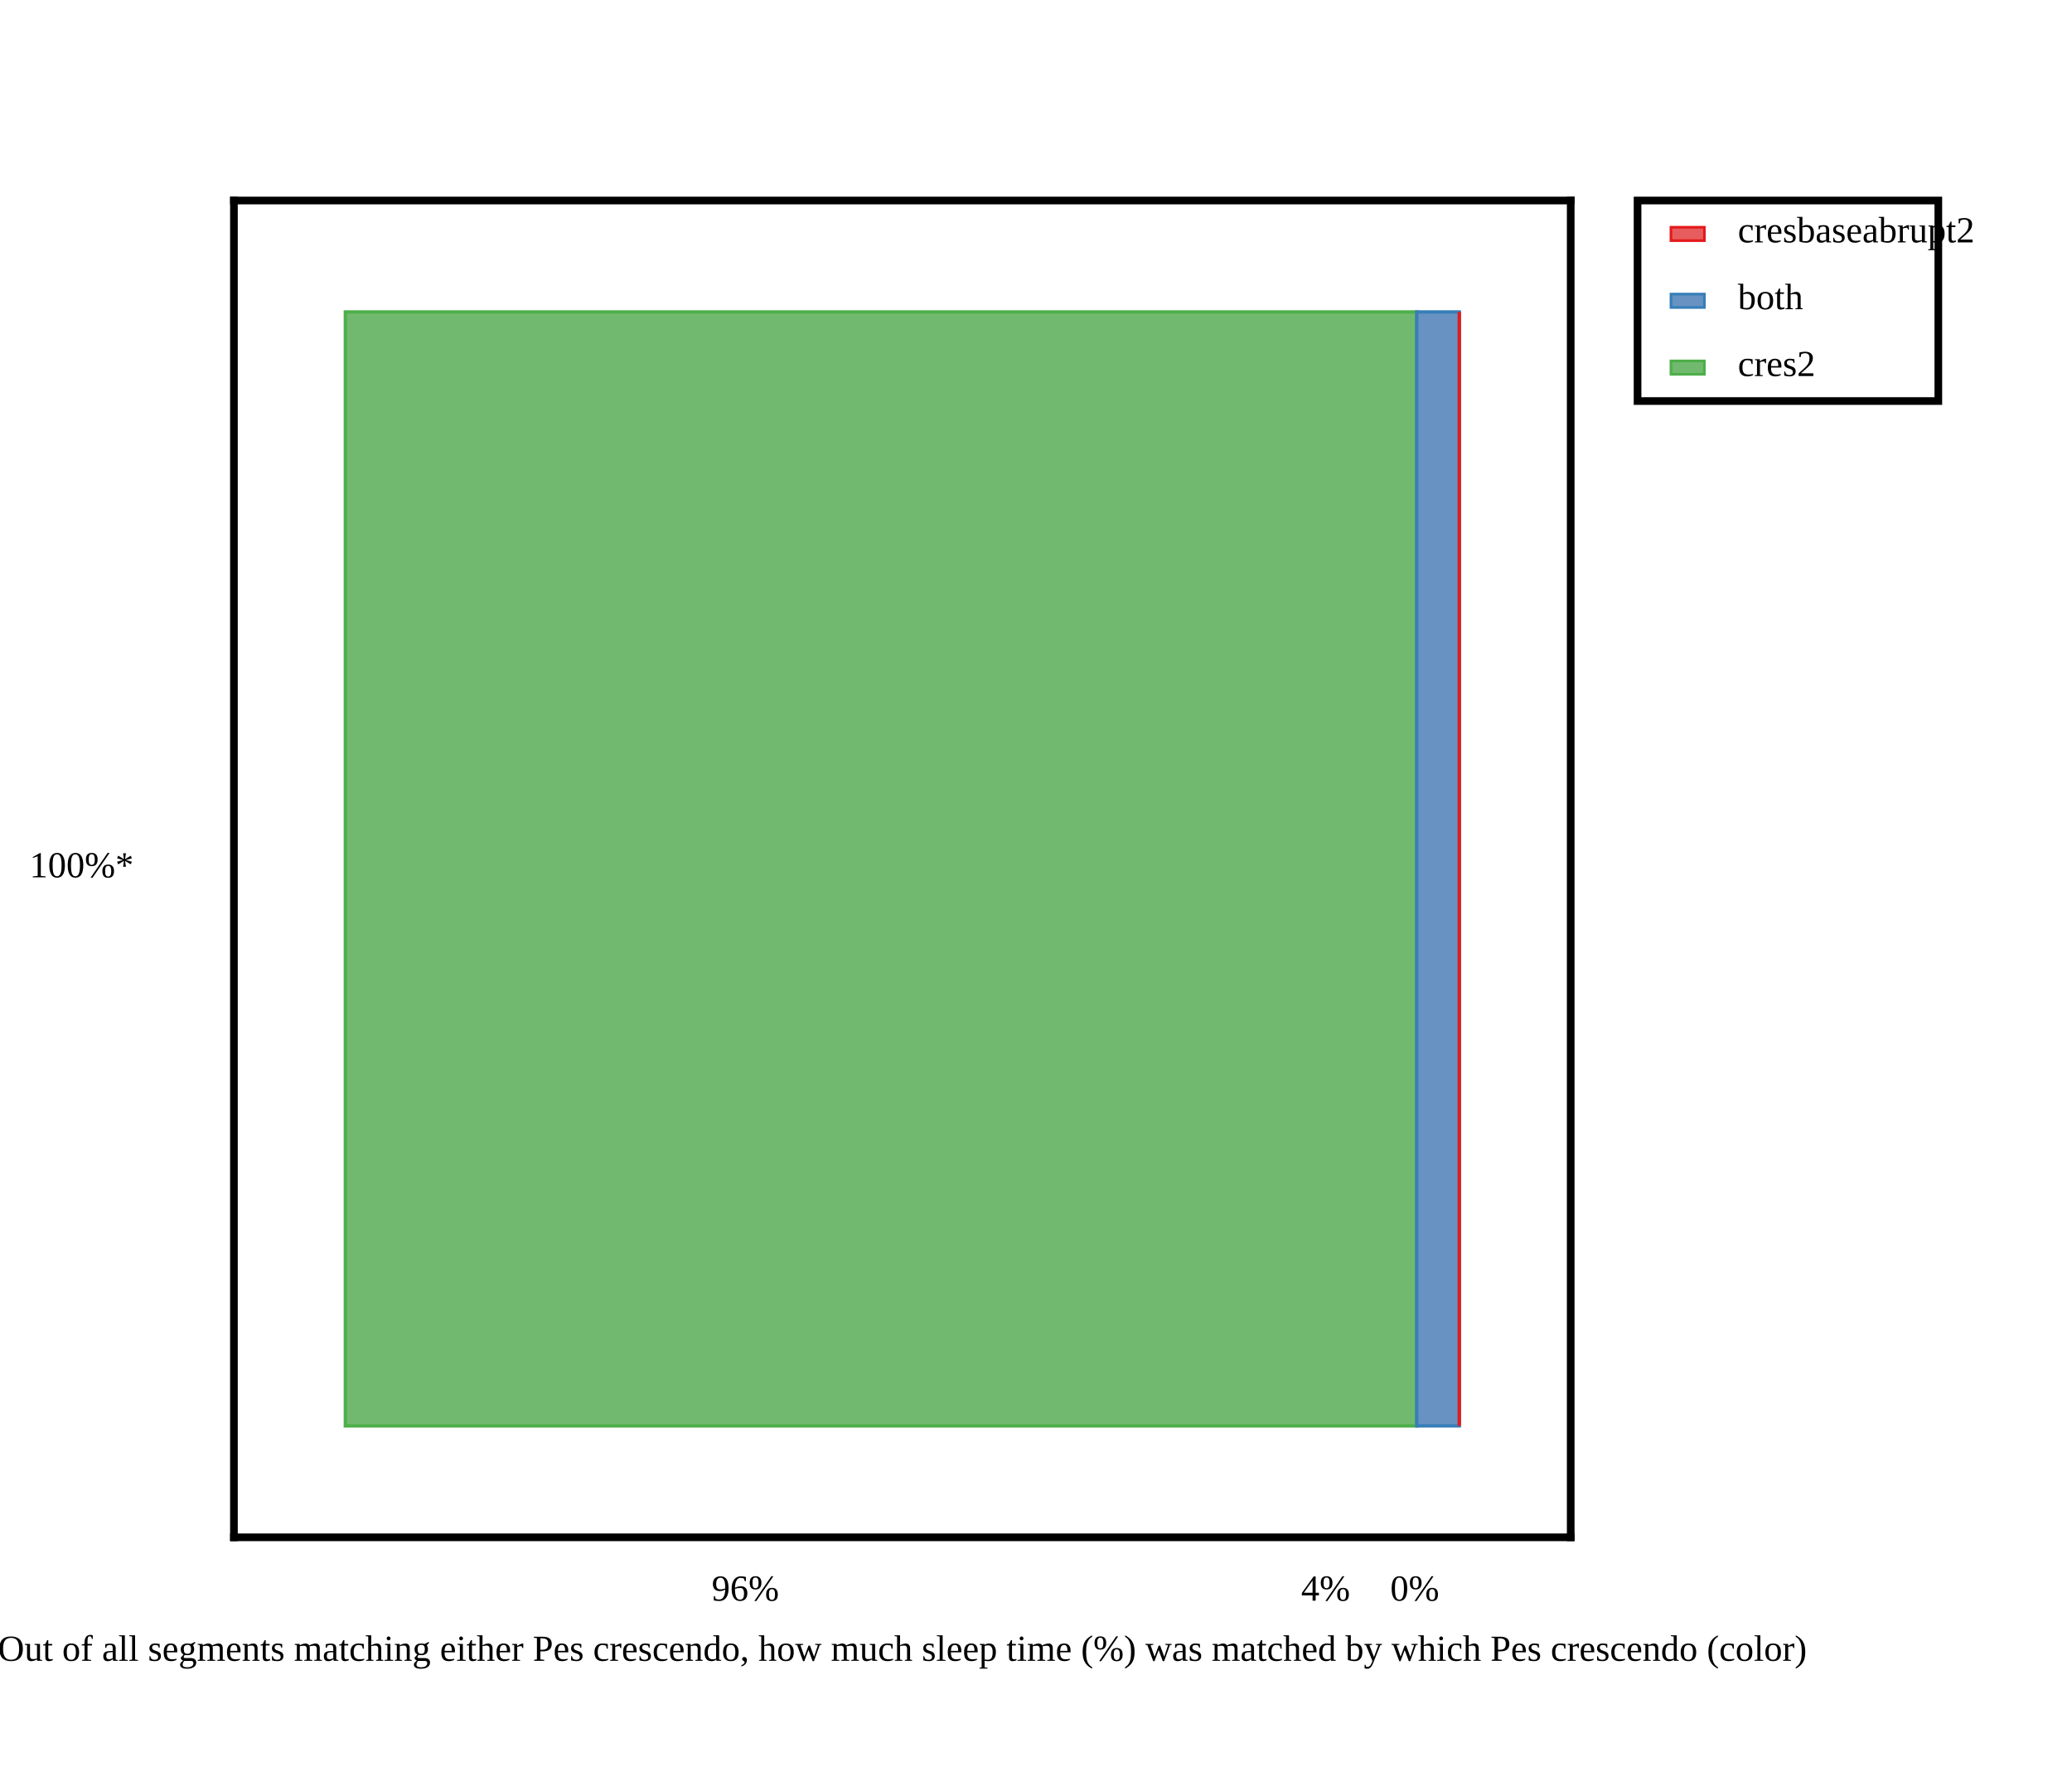
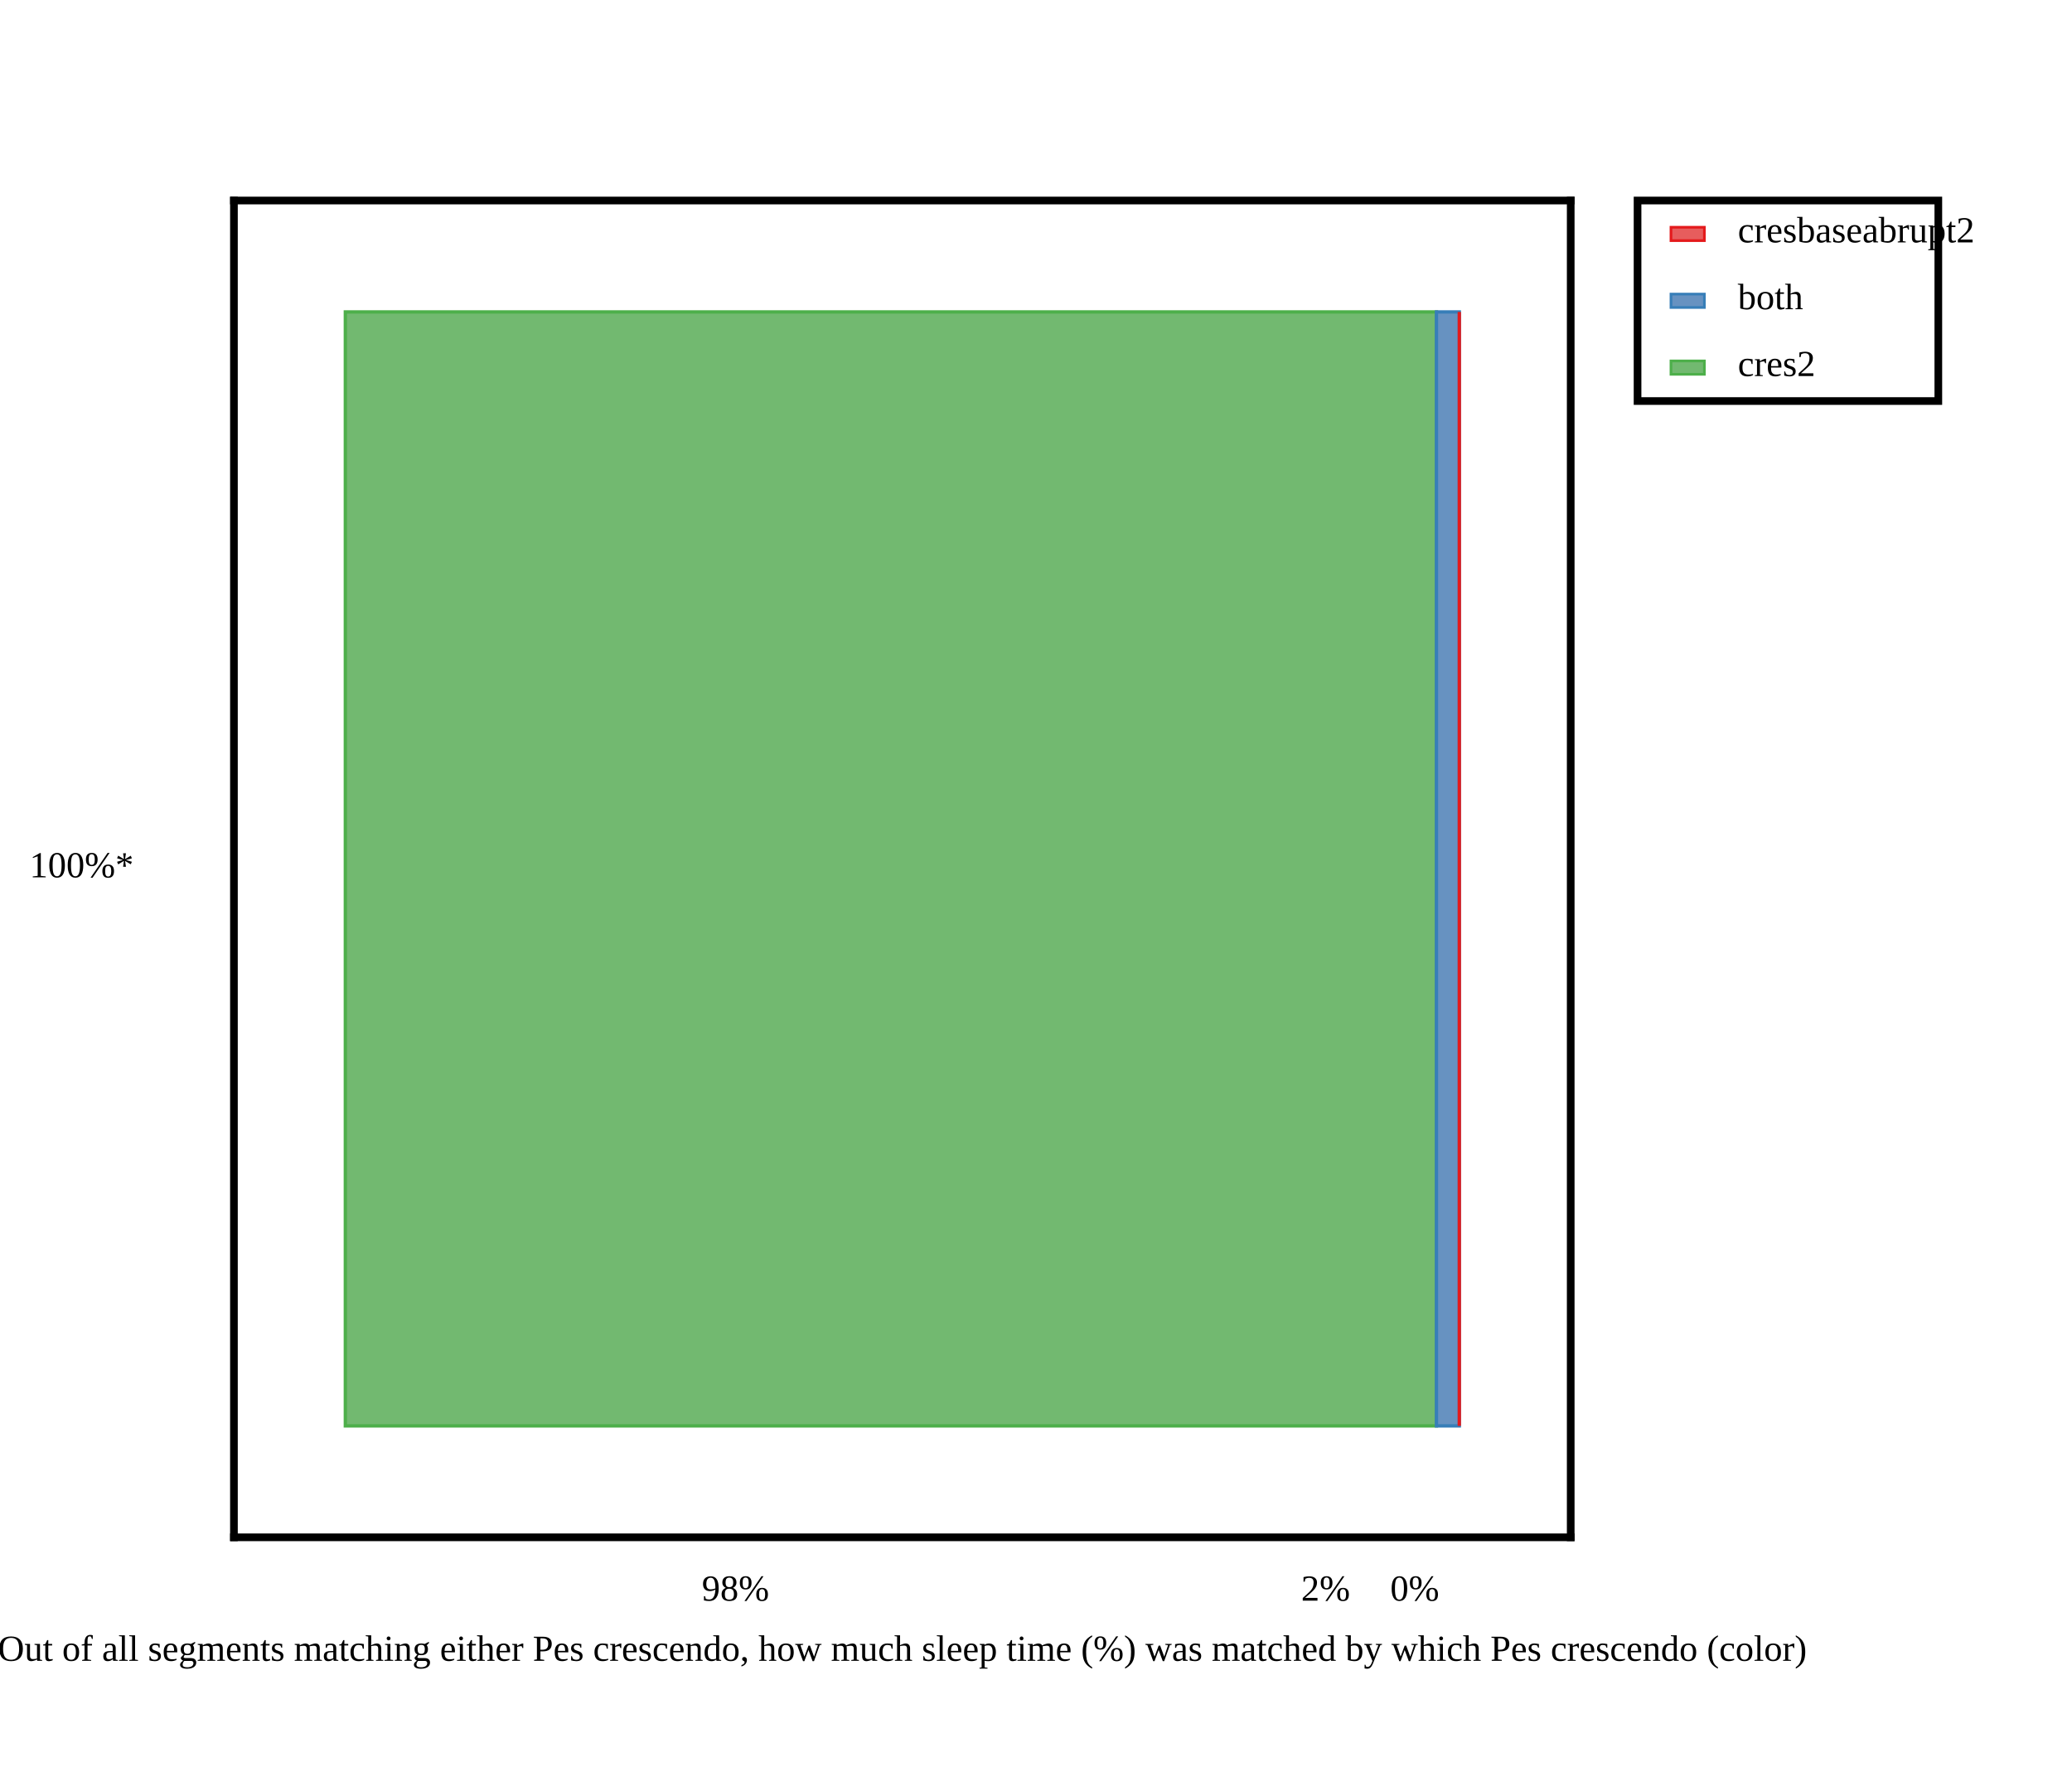
<svg xmlns="http://www.w3.org/2000/svg" height="530" stroke-opacity="1" viewBox="0.0 0.0 620 530.0" font-size="1" width="620" stroke="rgb(0,0,0)" version="1.1">
  <defs />
  <g stroke-linejoin="miter" stroke-opacity="1.0" fill-opacity="0.0" stroke="rgb(0,0,0)" stroke-width="2.293" fill="rgb(0,0,0)" stroke-linecap="square" stroke-miterlimit="10.0">
    <path d="M 70,460 v -400 M 470,460 v -400 " />
  </g>
  <g stroke-linejoin="miter" stroke-opacity="1.0" fill-opacity="1.0" font-size="11.0px" stroke="rgb(0,0,0)" stroke-width="2.293" fill="rgb(0,0,0)" stroke-linecap="butt" stroke-miterlimit="10.0">
    <text dominant-baseline="middle" transform="matrix(1,0,0,1,40,260)" stroke="none" text-anchor="end">100%*</text>
  </g>
  <g stroke-linejoin="miter" stroke-opacity="1.0" fill-opacity="0.0" stroke="rgb(0,0,0)" stroke-width="2.293" fill="rgb(0,0,0)" stroke-linecap="square" stroke-miterlimit="10.0">
    <path d="M 70,460 h 400 M 70,60 h 400 " />
  </g>
  <g stroke-linejoin="miter" stroke-opacity="1.0" fill-opacity="1.0" font-size="11.0px" stroke="rgb(0,0,0)" stroke-width="2.293" fill="rgb(0,0,0)" stroke-linecap="butt" stroke-miterlimit="10.0">
    <text dominant-baseline="text-before-edge" transform="matrix(1,0,0,1,270,490)" stroke="none" text-anchor="middle">Out of all segments matching either Pes crescendo, how much sleep time (%) was matched by which Pes crescendo (color)</text>
  </g>
  <g stroke-linejoin="miter" stroke-opacity="1.0" fill-opacity="1.0" font-size="11.0px" stroke="rgb(0,0,0)" stroke-width="2.293" fill="rgb(0,0,0)" stroke-linecap="butt" stroke-miterlimit="10.0">
    <text dominant-baseline="text-before-edge" transform="matrix(1,0,0,1,423.3333,472)" stroke="none" text-anchor="middle">0%</text>
  </g>
  <g stroke-linejoin="miter" stroke-opacity="1.0" fill-opacity="1.0" font-size="11.0px" stroke="rgb(0,0,0)" stroke-width="2.293" fill="rgb(0,0,0)" stroke-linecap="butt" stroke-miterlimit="10.0">
-     <text dominant-baseline="text-before-edge" transform="matrix(1,0,0,1,396.6667,472)" stroke="none" text-anchor="middle">4%</text>
+     <text dominant-baseline="text-before-edge" transform="matrix(1,0,0,1,396.6667,472)" stroke="none" text-anchor="middle">2%</text>
  </g>
  <g stroke-linejoin="miter" stroke-opacity="1.0" fill-opacity="1.0" font-size="11.0px" stroke="rgb(0,0,0)" stroke-width="2.293" fill="rgb(0,0,0)" stroke-linecap="butt" stroke-miterlimit="10.0">
-     <text dominant-baseline="text-before-edge" transform="matrix(1,0,0,1,223.0396,472)" stroke="none" text-anchor="middle">96%</text>
+     <text dominant-baseline="text-before-edge" transform="matrix(1,0,0,1,220.0869,472)" stroke="none" text-anchor="middle">98%</text>
  </g>
  <g stroke-linejoin="miter" stroke-opacity="1.0" fill-opacity="1.0" stroke="rgb(77,175,74)" stroke-width="1.0" fill="rgb(114,185,112)" stroke-linecap="butt" stroke-miterlimit="10.0">
    <defs>
      <clipPath id="crescresbaseabruptmyClip1">
        <path d="M 470,460 l -0,-400 h -400 l -0,400 Z" />
      </clipPath>
    </defs>
    <g clip-path="url(#crescresbaseabruptmyClip1)">
-       <path d="M 103.333,426.667 v -333.333 h 320.587 v 333.333 Z" />
+       <path d="M 103.333,426.667 v -333.333 h 326.493 v 333.333 Z" />
    </g>
  </g>
  <g stroke-linejoin="miter" stroke-opacity="1.0" fill-opacity="1.0" stroke="rgb(55,126,184)" stroke-width="1.0" fill="rgb(103,146,193)" stroke-linecap="butt" stroke-miterlimit="10.0">
    <defs>
      <clipPath id="crescresbaseabruptmyClip2">
        <path d="M 470,460 l -0,-400 h -400 l -0,400 Z" />
      </clipPath>
    </defs>
    <g clip-path="url(#crescresbaseabruptmyClip2)">
-       <path d="M 423.921,426.667 v -333.333 h 12.746 v 333.333 Z" />
+       <path d="M 429.826,426.667 v -333.333 h 6.84 v 333.333 Z" />
    </g>
  </g>
  <g stroke-linejoin="miter" stroke-opacity="1.0" fill-opacity="1.0" stroke="rgb(228,26,28)" stroke-width="1.0" fill="rgb(231,93,93)" stroke-linecap="butt" stroke-miterlimit="10.0">
    <defs>
      <clipPath id="crescresbaseabruptmyClip3">
        <path d="M 470,460 l -0,-400 h -400 l -0,400 Z" />
      </clipPath>
    </defs>
    <g clip-path="url(#crescresbaseabruptmyClip3)">
      <path d="M 436.667,426.667 v -333.333 h 0 v 333.333 Z" />
    </g>
  </g>
  <g stroke-linejoin="miter" stroke-opacity="1.0" fill-opacity="1.0" font-size="11.0px" stroke="rgb(0,0,0)" stroke-width="2.293" fill="rgb(0,0,0)" stroke-linecap="butt" stroke-miterlimit="10.0">
    <text dominant-baseline="text-after-edge" transform="matrix(1,0,0,1,270,40)" stroke="none" text-anchor="middle" />
  </g>
  <g stroke-linejoin="miter" stroke-opacity="1.0" fill-opacity="0.0" stroke="rgb(0,0,0)" stroke-width="2.293" fill="rgb(0,0,0)" stroke-linecap="butt" stroke-miterlimit="10.0">
    <path d="M 580,120 l -0,-60 h -90 l -0,60 Z" />
  </g>
  <g stroke-linejoin="miter" stroke-opacity="1.0" fill-opacity="1.0" font-size="11.0px" stroke="rgb(0,0,0)" stroke-width="2.293" fill="rgb(0,0,0)" stroke-linecap="butt" stroke-miterlimit="10.0">
    <text dominant-baseline="middle" transform="matrix(1,0,0,1,520,110)" stroke="none" text-anchor="start">cres2</text>
  </g>
  <g stroke-linejoin="miter" stroke-opacity="1.0" fill-opacity="1.0" stroke="rgb(77,175,74)" stroke-width="0.8" fill="rgb(114,185,112)" stroke-linecap="butt" stroke-miterlimit="10.0">
    <path d="M 500,108 l 10,0 v 4 l -10,0 Z" />
  </g>
  <g stroke-linejoin="miter" stroke-opacity="1.0" fill-opacity="1.0" font-size="11.0px" stroke="rgb(0,0,0)" stroke-width="2.293" fill="rgb(0,0,0)" stroke-linecap="butt" stroke-miterlimit="10.0">
    <text dominant-baseline="middle" transform="matrix(1,0,0,1,520,90)" stroke="none" text-anchor="start">both</text>
  </g>
  <g stroke-linejoin="miter" stroke-opacity="1.0" fill-opacity="1.0" stroke="rgb(55,126,184)" stroke-width="0.8" fill="rgb(103,146,193)" stroke-linecap="butt" stroke-miterlimit="10.0">
    <path d="M 500,88 l 10,0 v 4 l -10,0 Z" />
  </g>
  <g stroke-linejoin="miter" stroke-opacity="1.0" fill-opacity="1.0" font-size="11.0px" stroke="rgb(0,0,0)" stroke-width="2.293" fill="rgb(0,0,0)" stroke-linecap="butt" stroke-miterlimit="10.0">
    <text dominant-baseline="middle" transform="matrix(1,0,0,1,520,70)" stroke="none" text-anchor="start">cresbaseabrupt2</text>
  </g>
  <g stroke-linejoin="miter" stroke-opacity="1.0" fill-opacity="1.0" stroke="rgb(228,26,28)" stroke-width="0.8" fill="rgb(231,93,93)" stroke-linecap="butt" stroke-miterlimit="10.0">
    <path d="M 500,68 l 10,0 v 4 l -10,0 Z" />
  </g>
</svg>
